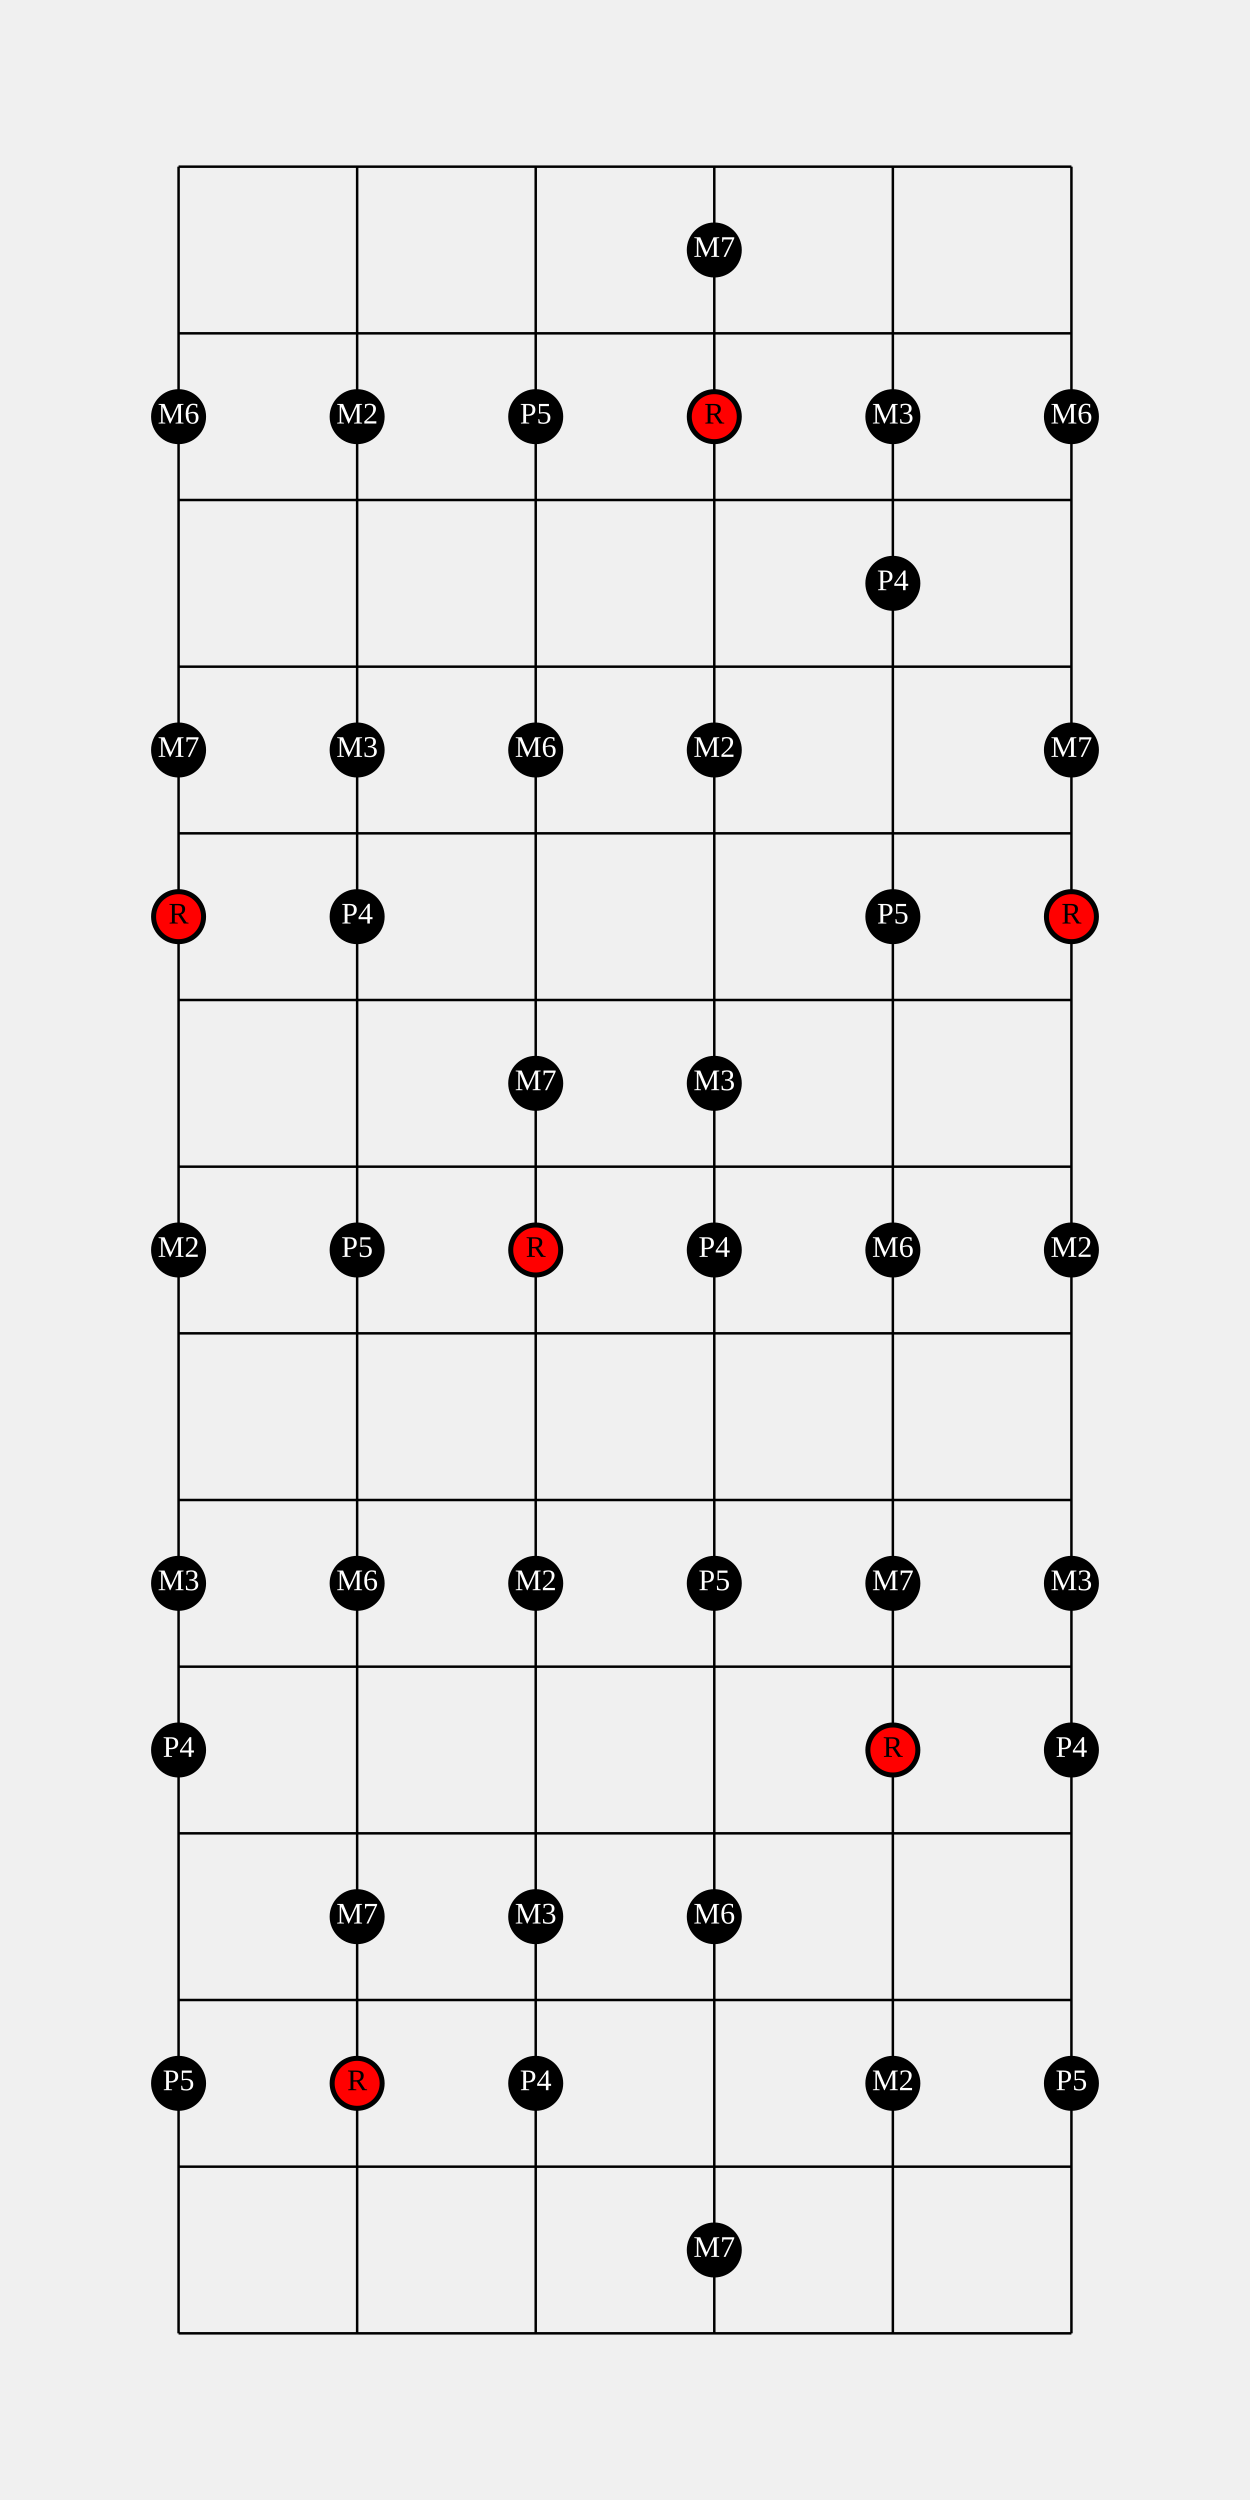
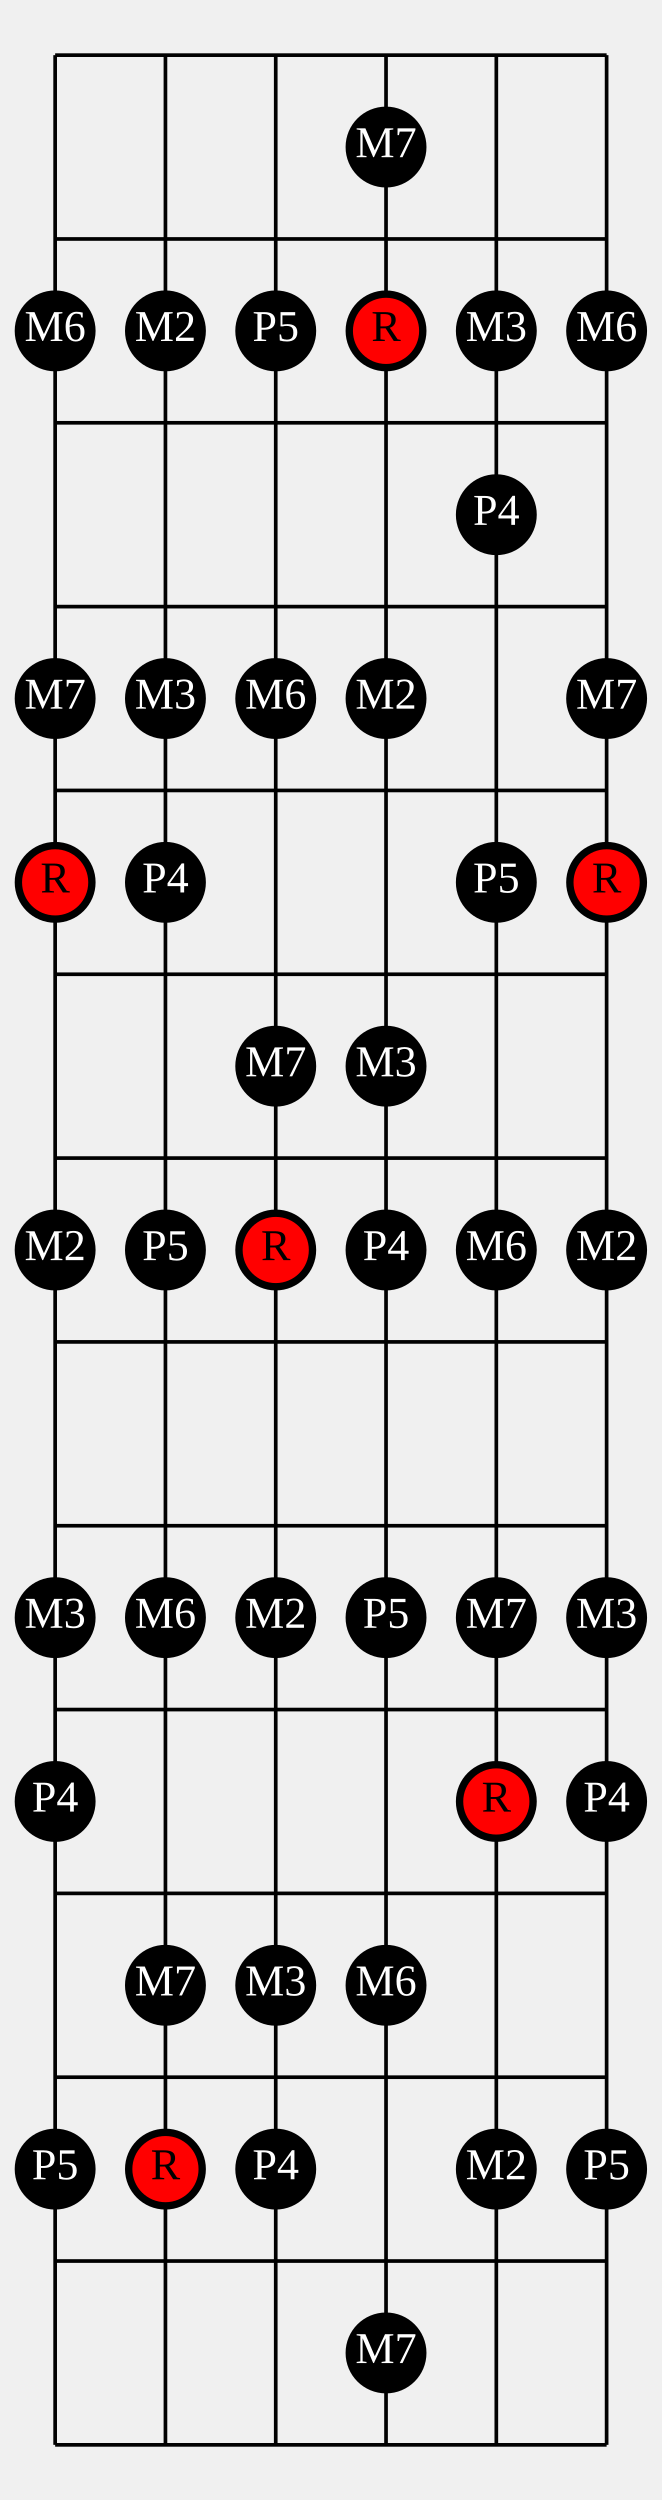
- <svg xmlns="http://www.w3.org/2000/svg" width="500" height="1000" viewBox="0 0 500 1000">
+ <svg xmlns="http://www.w3.org/2000/svg" width="180.0" height="680" viewBox="0 0 180.0 680">
  <defs>
</defs>
-   <path d="M71.429,66.667 L71.429,933.333" stroke="black" />
-   <path d="M142.857,66.667 L142.857,933.333" stroke="black" />
-   <path d="M214.286,66.667 L214.286,933.333" stroke="black" />
-   <path d="M285.714,66.667 L285.714,933.333" stroke="black" />
-   <path d="M357.143,66.667 L357.143,933.333" stroke="black" />
-   <path d="M428.571,66.667 L428.571,933.333" stroke="black" />
-   <path d="M71.429,66.667 L428.571,66.667" stroke="black" />
-   <path d="M71.429,133.333 L428.571,133.333" stroke="black" />
-   <path d="M71.429,200.0 L428.571,200.0" stroke="black" />
-   <path d="M71.429,266.667 L428.571,266.667" stroke="black" />
-   <path d="M71.429,333.333 L428.571,333.333" stroke="black" />
-   <path d="M71.429,400.0 L428.571,400.0" stroke="black" />
-   <path d="M71.429,466.667 L428.571,466.667" stroke="black" />
-   <path d="M71.429,533.333 L428.571,533.333" stroke="black" />
-   <path d="M71.429,600.0 L428.571,600.0" stroke="black" />
-   <path d="M71.429,666.667 L428.571,666.667" stroke="black" />
-   <path d="M71.429,733.333 L428.571,733.333" stroke="black" />
-   <path d="M71.429,800.0 L428.571,800.0" stroke="black" />
-   <path d="M71.429,866.667 L428.571,866.667" stroke="black" />
-   <path d="M71.429,933.333 L428.571,933.333" stroke="black" />
-   <circle cx="285.714" cy="100.0" r="10" fill="black" stroke-width="2" stroke="black" />
-   <text x="285.714" y="100.0" font-size="12" fill="white" text-anchor="middle" dominant-baseline="middle">M7</text>
-   <circle cx="71.429" cy="166.667" r="10" fill="black" stroke-width="2" stroke="black" />
-   <text x="71.429" y="166.667" font-size="12" fill="white" text-anchor="middle" dominant-baseline="middle">M6</text>
-   <circle cx="142.857" cy="166.667" r="10" fill="black" stroke-width="2" stroke="black" />
-   <text x="142.857" y="166.667" font-size="12" fill="white" text-anchor="middle" dominant-baseline="middle">M2</text>
-   <circle cx="214.286" cy="166.667" r="10" fill="black" stroke-width="2" stroke="black" />
-   <text x="214.286" y="166.667" font-size="12" fill="white" text-anchor="middle" dominant-baseline="middle">P5</text>
-   <circle cx="285.714" cy="166.667" r="10" fill="red" stroke-width="2" stroke="black" />
-   <text x="285.714" y="166.667" font-size="12" fill="black" text-anchor="middle" dominant-baseline="middle">R</text>
-   <circle cx="357.143" cy="166.667" r="10" fill="black" stroke-width="2" stroke="black" />
-   <text x="357.143" y="166.667" font-size="12" fill="white" text-anchor="middle" dominant-baseline="middle">M3</text>
-   <circle cx="428.571" cy="166.667" r="10" fill="black" stroke-width="2" stroke="black" />
-   <text x="428.571" y="166.667" font-size="12" fill="white" text-anchor="middle" dominant-baseline="middle">M6</text>
-   <circle cx="357.143" cy="233.333" r="10" fill="black" stroke-width="2" stroke="black" />
-   <text x="357.143" y="233.333" font-size="12" fill="white" text-anchor="middle" dominant-baseline="middle">P4</text>
-   <circle cx="71.429" cy="300.0" r="10" fill="black" stroke-width="2" stroke="black" />
-   <text x="71.429" y="300.0" font-size="12" fill="white" text-anchor="middle" dominant-baseline="middle">M7</text>
-   <circle cx="142.857" cy="300.0" r="10" fill="black" stroke-width="2" stroke="black" />
-   <text x="142.857" y="300.0" font-size="12" fill="white" text-anchor="middle" dominant-baseline="middle">M3</text>
-   <circle cx="214.286" cy="300.0" r="10" fill="black" stroke-width="2" stroke="black" />
-   <text x="214.286" y="300.0" font-size="12" fill="white" text-anchor="middle" dominant-baseline="middle">M6</text>
-   <circle cx="285.714" cy="300.0" r="10" fill="black" stroke-width="2" stroke="black" />
-   <text x="285.714" y="300.0" font-size="12" fill="white" text-anchor="middle" dominant-baseline="middle">M2</text>
-   <circle cx="428.571" cy="300.0" r="10" fill="black" stroke-width="2" stroke="black" />
-   <text x="428.571" y="300.0" font-size="12" fill="white" text-anchor="middle" dominant-baseline="middle">M7</text>
-   <circle cx="71.429" cy="366.667" r="10" fill="red" stroke-width="2" stroke="black" />
-   <text x="71.429" y="366.667" font-size="12" fill="black" text-anchor="middle" dominant-baseline="middle">R</text>
-   <circle cx="142.857" cy="366.667" r="10" fill="black" stroke-width="2" stroke="black" />
-   <text x="142.857" y="366.667" font-size="12" fill="white" text-anchor="middle" dominant-baseline="middle">P4</text>
-   <circle cx="357.143" cy="366.667" r="10" fill="black" stroke-width="2" stroke="black" />
-   <text x="357.143" y="366.667" font-size="12" fill="white" text-anchor="middle" dominant-baseline="middle">P5</text>
-   <circle cx="428.571" cy="366.667" r="10" fill="red" stroke-width="2" stroke="black" />
-   <text x="428.571" y="366.667" font-size="12" fill="black" text-anchor="middle" dominant-baseline="middle">R</text>
-   <circle cx="214.286" cy="433.333" r="10" fill="black" stroke-width="2" stroke="black" />
-   <text x="214.286" y="433.333" font-size="12" fill="white" text-anchor="middle" dominant-baseline="middle">M7</text>
-   <circle cx="285.714" cy="433.333" r="10" fill="black" stroke-width="2" stroke="black" />
-   <text x="285.714" y="433.333" font-size="12" fill="white" text-anchor="middle" dominant-baseline="middle">M3</text>
-   <circle cx="71.429" cy="500.0" r="10" fill="black" stroke-width="2" stroke="black" />
-   <text x="71.429" y="500.0" font-size="12" fill="white" text-anchor="middle" dominant-baseline="middle">M2</text>
-   <circle cx="142.857" cy="500.0" r="10" fill="black" stroke-width="2" stroke="black" />
-   <text x="142.857" y="500.0" font-size="12" fill="white" text-anchor="middle" dominant-baseline="middle">P5</text>
-   <circle cx="214.286" cy="500.0" r="10" fill="red" stroke-width="2" stroke="black" />
-   <text x="214.286" y="500.0" font-size="12" fill="black" text-anchor="middle" dominant-baseline="middle">R</text>
-   <circle cx="285.714" cy="500.0" r="10" fill="black" stroke-width="2" stroke="black" />
-   <text x="285.714" y="500.0" font-size="12" fill="white" text-anchor="middle" dominant-baseline="middle">P4</text>
-   <circle cx="357.143" cy="500.0" r="10" fill="black" stroke-width="2" stroke="black" />
-   <text x="357.143" y="500.0" font-size="12" fill="white" text-anchor="middle" dominant-baseline="middle">M6</text>
-   <circle cx="428.571" cy="500.0" r="10" fill="black" stroke-width="2" stroke="black" />
-   <text x="428.571" y="500.0" font-size="12" fill="white" text-anchor="middle" dominant-baseline="middle">M2</text>
-   <circle cx="71.429" cy="633.333" r="10" fill="black" stroke-width="2" stroke="black" />
-   <text x="71.429" y="633.333" font-size="12" fill="white" text-anchor="middle" dominant-baseline="middle">M3</text>
-   <circle cx="142.857" cy="633.333" r="10" fill="black" stroke-width="2" stroke="black" />
-   <text x="142.857" y="633.333" font-size="12" fill="white" text-anchor="middle" dominant-baseline="middle">M6</text>
-   <circle cx="214.286" cy="633.333" r="10" fill="black" stroke-width="2" stroke="black" />
-   <text x="214.286" y="633.333" font-size="12" fill="white" text-anchor="middle" dominant-baseline="middle">M2</text>
-   <circle cx="285.714" cy="633.333" r="10" fill="black" stroke-width="2" stroke="black" />
-   <text x="285.714" y="633.333" font-size="12" fill="white" text-anchor="middle" dominant-baseline="middle">P5</text>
-   <circle cx="357.143" cy="633.333" r="10" fill="black" stroke-width="2" stroke="black" />
-   <text x="357.143" y="633.333" font-size="12" fill="white" text-anchor="middle" dominant-baseline="middle">M7</text>
-   <circle cx="428.571" cy="633.333" r="10" fill="black" stroke-width="2" stroke="black" />
-   <text x="428.571" y="633.333" font-size="12" fill="white" text-anchor="middle" dominant-baseline="middle">M3</text>
-   <circle cx="71.429" cy="700" r="10" fill="black" stroke-width="2" stroke="black" />
-   <text x="71.429" y="700" font-size="12" fill="white" text-anchor="middle" dominant-baseline="middle">P4</text>
-   <circle cx="357.143" cy="700" r="10" fill="red" stroke-width="2" stroke="black" />
-   <text x="357.143" y="700" font-size="12" fill="black" text-anchor="middle" dominant-baseline="middle">R</text>
-   <circle cx="428.571" cy="700" r="10" fill="black" stroke-width="2" stroke="black" />
-   <text x="428.571" y="700" font-size="12" fill="white" text-anchor="middle" dominant-baseline="middle">P4</text>
-   <circle cx="142.857" cy="766.667" r="10" fill="black" stroke-width="2" stroke="black" />
-   <text x="142.857" y="766.667" font-size="12" fill="white" text-anchor="middle" dominant-baseline="middle">M7</text>
-   <circle cx="214.286" cy="766.667" r="10" fill="black" stroke-width="2" stroke="black" />
-   <text x="214.286" y="766.667" font-size="12" fill="white" text-anchor="middle" dominant-baseline="middle">M3</text>
-   <circle cx="285.714" cy="766.667" r="10" fill="black" stroke-width="2" stroke="black" />
-   <text x="285.714" y="766.667" font-size="12" fill="white" text-anchor="middle" dominant-baseline="middle">M6</text>
-   <circle cx="71.429" cy="833.333" r="10" fill="black" stroke-width="2" stroke="black" />
-   <text x="71.429" y="833.333" font-size="12" fill="white" text-anchor="middle" dominant-baseline="middle">P5</text>
-   <circle cx="142.857" cy="833.333" r="10" fill="red" stroke-width="2" stroke="black" />
-   <text x="142.857" y="833.333" font-size="12" fill="black" text-anchor="middle" dominant-baseline="middle">R</text>
-   <circle cx="214.286" cy="833.333" r="10" fill="black" stroke-width="2" stroke="black" />
-   <text x="214.286" y="833.333" font-size="12" fill="white" text-anchor="middle" dominant-baseline="middle">P4</text>
-   <circle cx="357.143" cy="833.333" r="10" fill="black" stroke-width="2" stroke="black" />
-   <text x="357.143" y="833.333" font-size="12" fill="white" text-anchor="middle" dominant-baseline="middle">M2</text>
-   <circle cx="428.571" cy="833.333" r="10" fill="black" stroke-width="2" stroke="black" />
-   <text x="428.571" y="833.333" font-size="12" fill="white" text-anchor="middle" dominant-baseline="middle">P5</text>
-   <circle cx="285.714" cy="900" r="10" fill="black" stroke-width="2" stroke="black" />
-   <text x="285.714" y="900" font-size="12" fill="white" text-anchor="middle" dominant-baseline="middle">M7</text>
+   <path d="M15.0,15 L15.0,665" stroke="black" />
+   <path d="M45.0,15 L45.0,665" stroke="black" />
+   <path d="M75.0,15 L75.0,665" stroke="black" />
+   <path d="M105.0,15 L105.0,665" stroke="black" />
+   <path d="M135.0,15 L135.0,665" stroke="black" />
+   <path d="M165.0,15 L165.0,665" stroke="black" />
+   <path d="M15.0,15 L165.0,15" stroke="black" />
+   <path d="M15.0,65 L165.0,65" stroke="black" />
+   <path d="M15.0,115 L165.0,115" stroke="black" />
+   <path d="M15.0,165 L165.0,165" stroke="black" />
+   <path d="M15.0,215 L165.0,215" stroke="black" />
+   <path d="M15.0,265 L165.0,265" stroke="black" />
+   <path d="M15.0,315 L165.0,315" stroke="black" />
+   <path d="M15.0,365 L165.0,365" stroke="black" />
+   <path d="M15.0,415 L165.0,415" stroke="black" />
+   <path d="M15.0,465 L165.0,465" stroke="black" />
+   <path d="M15.0,515 L165.0,515" stroke="black" />
+   <path d="M15.0,565 L165.0,565" stroke="black" />
+   <path d="M15.0,615 L165.0,615" stroke="black" />
+   <path d="M15.0,665 L165.0,665" stroke="black" />
+   <circle cx="105.0" cy="40.0" r="10" fill="black" stroke-width="2" stroke="black" />
+   <text x="105.0" y="40.0" font-size="12" fill="white" text-anchor="middle" dominant-baseline="middle">M7</text>
+   <circle cx="15.0" cy="90.0" r="10" fill="black" stroke-width="2" stroke="black" />
+   <text x="15.0" y="90.0" font-size="12" fill="white" text-anchor="middle" dominant-baseline="middle">M6</text>
+   <circle cx="45.0" cy="90.0" r="10" fill="black" stroke-width="2" stroke="black" />
+   <text x="45.0" y="90.0" font-size="12" fill="white" text-anchor="middle" dominant-baseline="middle">M2</text>
+   <circle cx="75.0" cy="90.0" r="10" fill="black" stroke-width="2" stroke="black" />
+   <text x="75.0" y="90.0" font-size="12" fill="white" text-anchor="middle" dominant-baseline="middle">P5</text>
+   <circle cx="105.0" cy="90.0" r="10" fill="red" stroke-width="2" stroke="black" />
+   <text x="105.0" y="90.0" font-size="12" fill="black" text-anchor="middle" dominant-baseline="middle">R</text>
+   <circle cx="135.0" cy="90.0" r="10" fill="black" stroke-width="2" stroke="black" />
+   <text x="135.0" y="90.0" font-size="12" fill="white" text-anchor="middle" dominant-baseline="middle">M3</text>
+   <circle cx="165.0" cy="90.0" r="10" fill="black" stroke-width="2" stroke="black" />
+   <text x="165.0" y="90.0" font-size="12" fill="white" text-anchor="middle" dominant-baseline="middle">M6</text>
+   <circle cx="135.0" cy="140.0" r="10" fill="black" stroke-width="2" stroke="black" />
+   <text x="135.0" y="140.0" font-size="12" fill="white" text-anchor="middle" dominant-baseline="middle">P4</text>
+   <circle cx="15.0" cy="190.0" r="10" fill="black" stroke-width="2" stroke="black" />
+   <text x="15.0" y="190.0" font-size="12" fill="white" text-anchor="middle" dominant-baseline="middle">M7</text>
+   <circle cx="45.0" cy="190.0" r="10" fill="black" stroke-width="2" stroke="black" />
+   <text x="45.0" y="190.0" font-size="12" fill="white" text-anchor="middle" dominant-baseline="middle">M3</text>
+   <circle cx="75.0" cy="190.0" r="10" fill="black" stroke-width="2" stroke="black" />
+   <text x="75.0" y="190.0" font-size="12" fill="white" text-anchor="middle" dominant-baseline="middle">M6</text>
+   <circle cx="105.0" cy="190.0" r="10" fill="black" stroke-width="2" stroke="black" />
+   <text x="105.0" y="190.0" font-size="12" fill="white" text-anchor="middle" dominant-baseline="middle">M2</text>
+   <circle cx="165.0" cy="190.0" r="10" fill="black" stroke-width="2" stroke="black" />
+   <text x="165.0" y="190.0" font-size="12" fill="white" text-anchor="middle" dominant-baseline="middle">M7</text>
+   <circle cx="15.0" cy="240.0" r="10" fill="red" stroke-width="2" stroke="black" />
+   <text x="15.0" y="240.0" font-size="12" fill="black" text-anchor="middle" dominant-baseline="middle">R</text>
+   <circle cx="45.0" cy="240.0" r="10" fill="black" stroke-width="2" stroke="black" />
+   <text x="45.0" y="240.0" font-size="12" fill="white" text-anchor="middle" dominant-baseline="middle">P4</text>
+   <circle cx="135.0" cy="240.0" r="10" fill="black" stroke-width="2" stroke="black" />
+   <text x="135.0" y="240.0" font-size="12" fill="white" text-anchor="middle" dominant-baseline="middle">P5</text>
+   <circle cx="165.0" cy="240.0" r="10" fill="red" stroke-width="2" stroke="black" />
+   <text x="165.0" y="240.0" font-size="12" fill="black" text-anchor="middle" dominant-baseline="middle">R</text>
+   <circle cx="75.0" cy="290.0" r="10" fill="black" stroke-width="2" stroke="black" />
+   <text x="75.0" y="290.0" font-size="12" fill="white" text-anchor="middle" dominant-baseline="middle">M7</text>
+   <circle cx="105.0" cy="290.0" r="10" fill="black" stroke-width="2" stroke="black" />
+   <text x="105.0" y="290.0" font-size="12" fill="white" text-anchor="middle" dominant-baseline="middle">M3</text>
+   <circle cx="15.0" cy="340.0" r="10" fill="black" stroke-width="2" stroke="black" />
+   <text x="15.0" y="340.0" font-size="12" fill="white" text-anchor="middle" dominant-baseline="middle">M2</text>
+   <circle cx="45.0" cy="340.0" r="10" fill="black" stroke-width="2" stroke="black" />
+   <text x="45.0" y="340.0" font-size="12" fill="white" text-anchor="middle" dominant-baseline="middle">P5</text>
+   <circle cx="75.0" cy="340.0" r="10" fill="red" stroke-width="2" stroke="black" />
+   <text x="75.0" y="340.0" font-size="12" fill="black" text-anchor="middle" dominant-baseline="middle">R</text>
+   <circle cx="105.0" cy="340.0" r="10" fill="black" stroke-width="2" stroke="black" />
+   <text x="105.0" y="340.0" font-size="12" fill="white" text-anchor="middle" dominant-baseline="middle">P4</text>
+   <circle cx="135.0" cy="340.0" r="10" fill="black" stroke-width="2" stroke="black" />
+   <text x="135.0" y="340.0" font-size="12" fill="white" text-anchor="middle" dominant-baseline="middle">M6</text>
+   <circle cx="165.0" cy="340.0" r="10" fill="black" stroke-width="2" stroke="black" />
+   <text x="165.0" y="340.0" font-size="12" fill="white" text-anchor="middle" dominant-baseline="middle">M2</text>
+   <circle cx="15.0" cy="440.0" r="10" fill="black" stroke-width="2" stroke="black" />
+   <text x="15.0" y="440.0" font-size="12" fill="white" text-anchor="middle" dominant-baseline="middle">M3</text>
+   <circle cx="45.0" cy="440.0" r="10" fill="black" stroke-width="2" stroke="black" />
+   <text x="45.0" y="440.0" font-size="12" fill="white" text-anchor="middle" dominant-baseline="middle">M6</text>
+   <circle cx="75.0" cy="440.0" r="10" fill="black" stroke-width="2" stroke="black" />
+   <text x="75.0" y="440.0" font-size="12" fill="white" text-anchor="middle" dominant-baseline="middle">M2</text>
+   <circle cx="105.0" cy="440.0" r="10" fill="black" stroke-width="2" stroke="black" />
+   <text x="105.0" y="440.0" font-size="12" fill="white" text-anchor="middle" dominant-baseline="middle">P5</text>
+   <circle cx="135.0" cy="440.0" r="10" fill="black" stroke-width="2" stroke="black" />
+   <text x="135.0" y="440.0" font-size="12" fill="white" text-anchor="middle" dominant-baseline="middle">M7</text>
+   <circle cx="165.0" cy="440.0" r="10" fill="black" stroke-width="2" stroke="black" />
+   <text x="165.0" y="440.0" font-size="12" fill="white" text-anchor="middle" dominant-baseline="middle">M3</text>
+   <circle cx="15.0" cy="490.0" r="10" fill="black" stroke-width="2" stroke="black" />
+   <text x="15.0" y="490.0" font-size="12" fill="white" text-anchor="middle" dominant-baseline="middle">P4</text>
+   <circle cx="135.0" cy="490.0" r="10" fill="red" stroke-width="2" stroke="black" />
+   <text x="135.0" y="490.0" font-size="12" fill="black" text-anchor="middle" dominant-baseline="middle">R</text>
+   <circle cx="165.0" cy="490.0" r="10" fill="black" stroke-width="2" stroke="black" />
+   <text x="165.0" y="490.0" font-size="12" fill="white" text-anchor="middle" dominant-baseline="middle">P4</text>
+   <circle cx="45.0" cy="540.0" r="10" fill="black" stroke-width="2" stroke="black" />
+   <text x="45.0" y="540.0" font-size="12" fill="white" text-anchor="middle" dominant-baseline="middle">M7</text>
+   <circle cx="75.0" cy="540.0" r="10" fill="black" stroke-width="2" stroke="black" />
+   <text x="75.0" y="540.0" font-size="12" fill="white" text-anchor="middle" dominant-baseline="middle">M3</text>
+   <circle cx="105.0" cy="540.0" r="10" fill="black" stroke-width="2" stroke="black" />
+   <text x="105.0" y="540.0" font-size="12" fill="white" text-anchor="middle" dominant-baseline="middle">M6</text>
+   <circle cx="15.0" cy="590.0" r="10" fill="black" stroke-width="2" stroke="black" />
+   <text x="15.0" y="590.0" font-size="12" fill="white" text-anchor="middle" dominant-baseline="middle">P5</text>
+   <circle cx="45.0" cy="590.0" r="10" fill="red" stroke-width="2" stroke="black" />
+   <text x="45.0" y="590.0" font-size="12" fill="black" text-anchor="middle" dominant-baseline="middle">R</text>
+   <circle cx="75.0" cy="590.0" r="10" fill="black" stroke-width="2" stroke="black" />
+   <text x="75.0" y="590.0" font-size="12" fill="white" text-anchor="middle" dominant-baseline="middle">P4</text>
+   <circle cx="135.0" cy="590.0" r="10" fill="black" stroke-width="2" stroke="black" />
+   <text x="135.0" y="590.0" font-size="12" fill="white" text-anchor="middle" dominant-baseline="middle">M2</text>
+   <circle cx="165.0" cy="590.0" r="10" fill="black" stroke-width="2" stroke="black" />
+   <text x="165.0" y="590.0" font-size="12" fill="white" text-anchor="middle" dominant-baseline="middle">P5</text>
+   <circle cx="105.0" cy="640.0" r="10" fill="black" stroke-width="2" stroke="black" />
+   <text x="105.0" y="640.0" font-size="12" fill="white" text-anchor="middle" dominant-baseline="middle">M7</text>
</svg>
